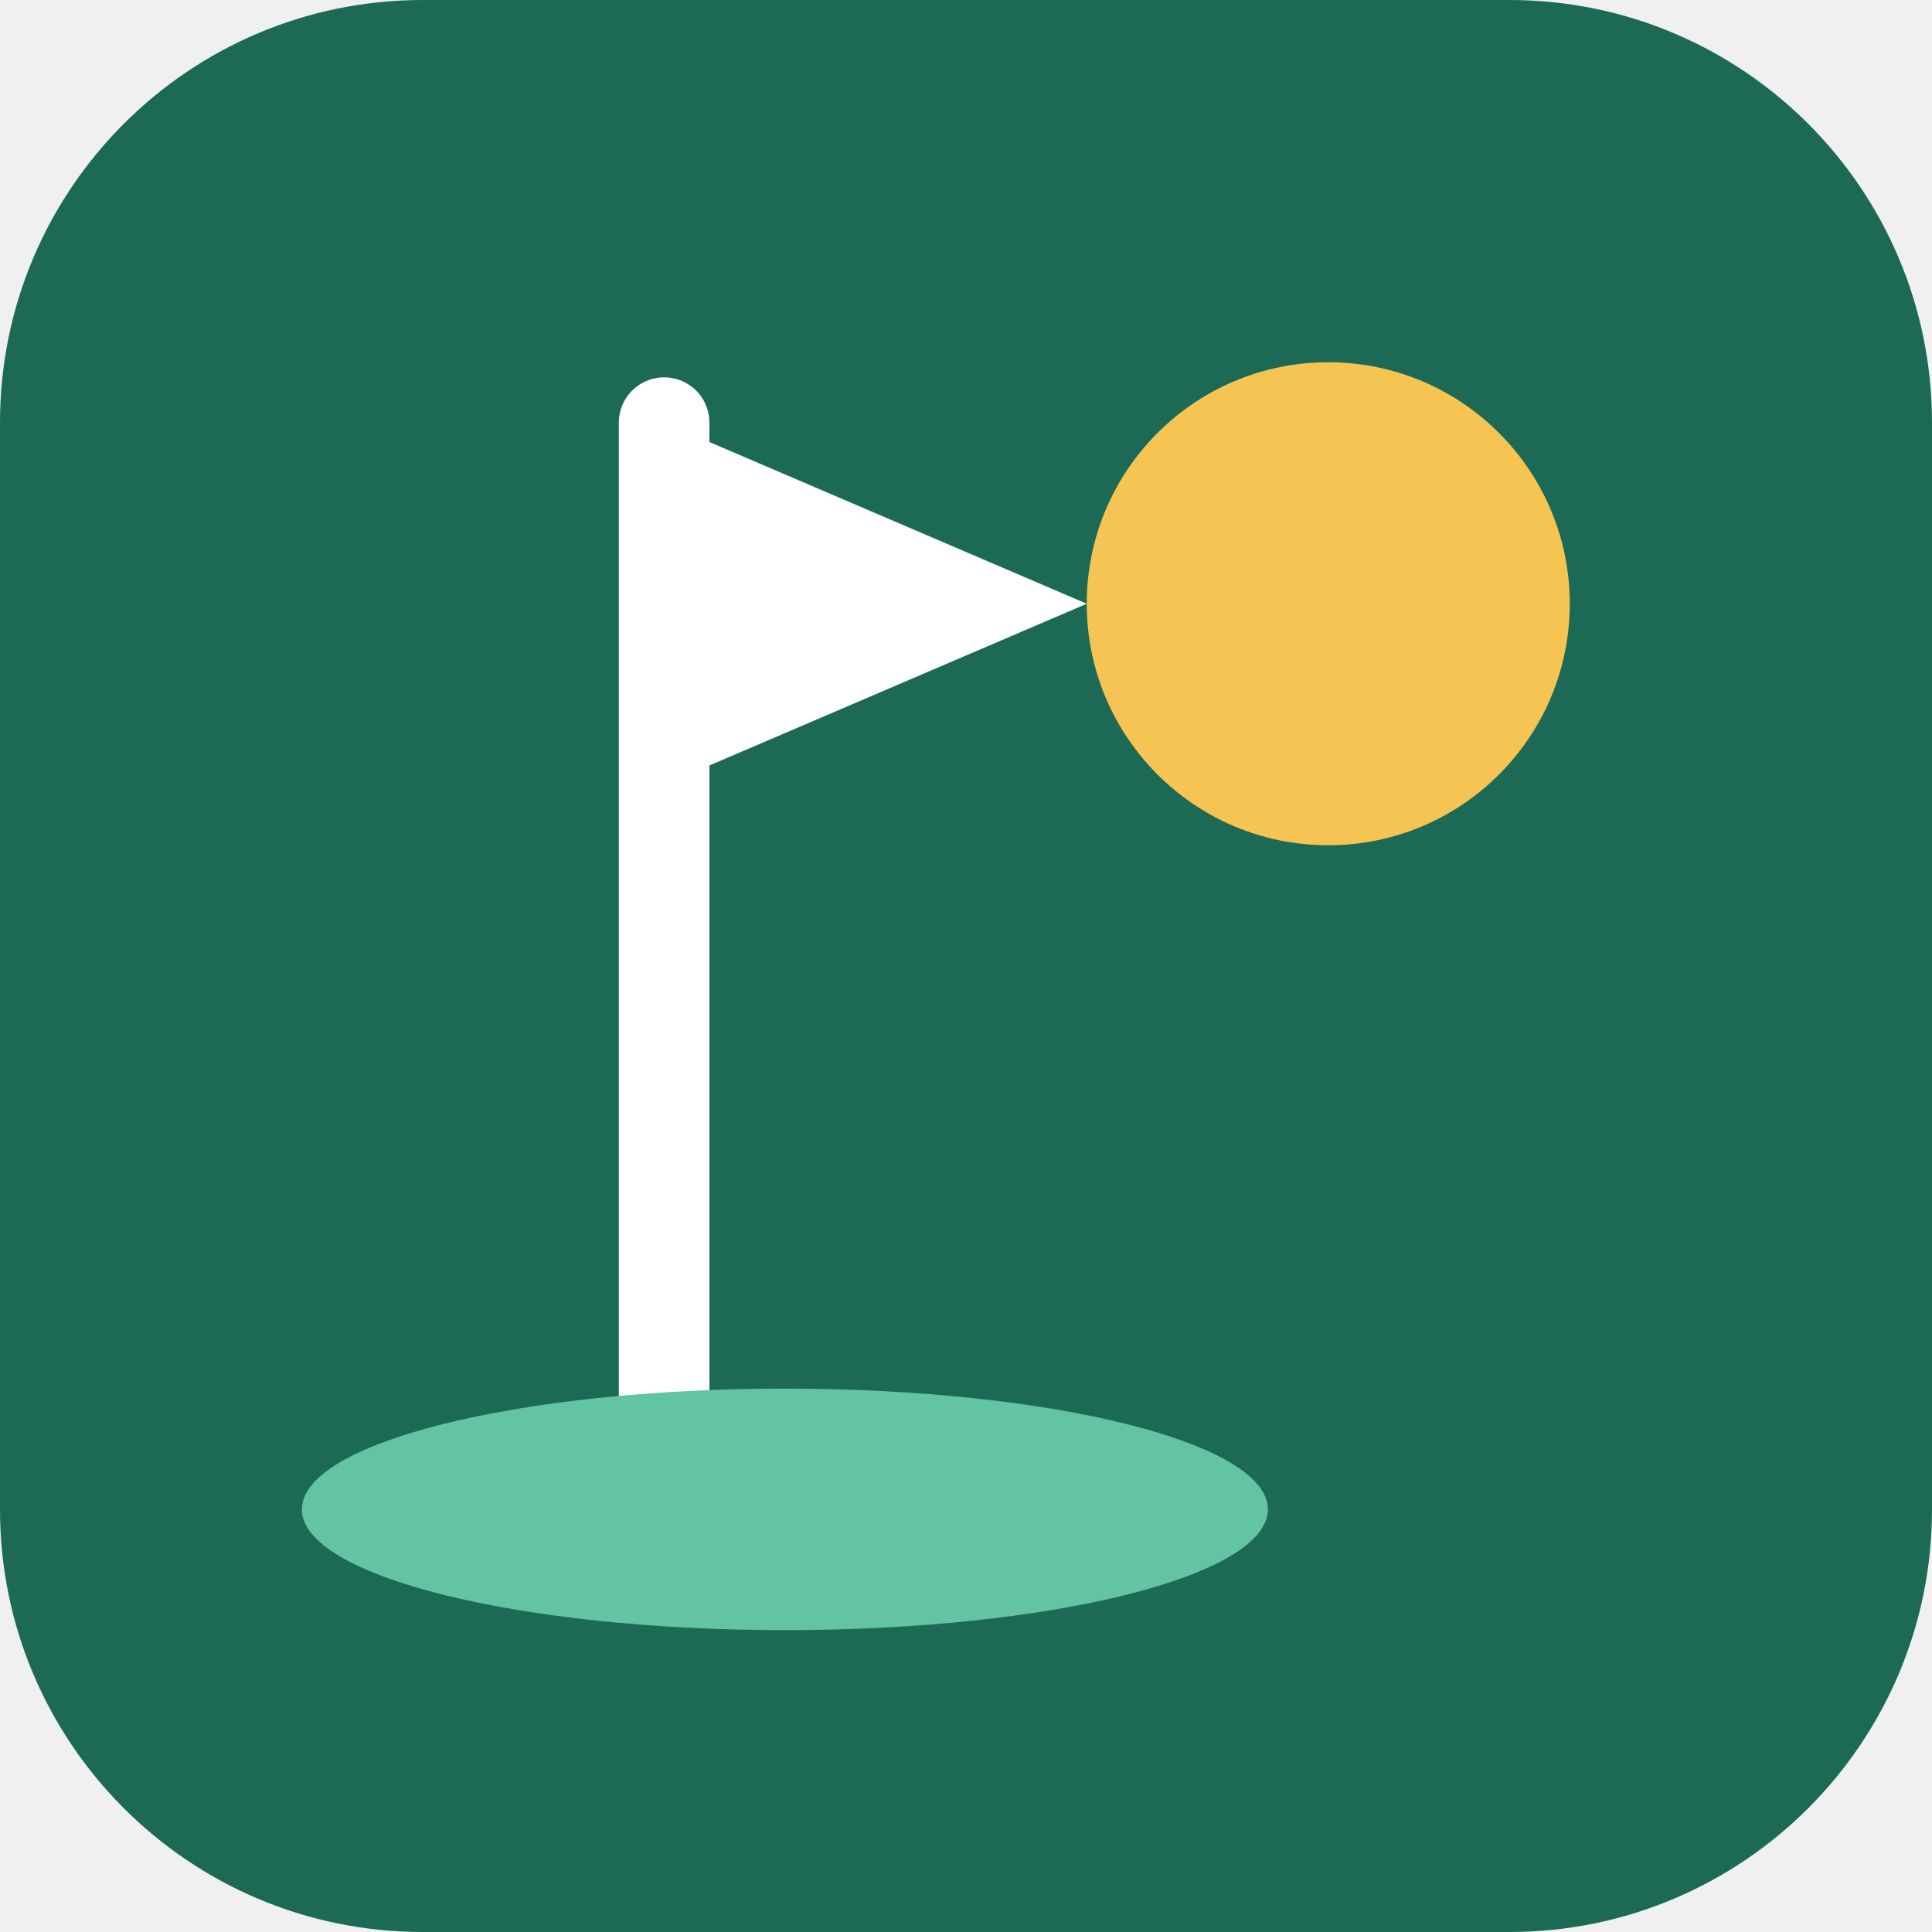
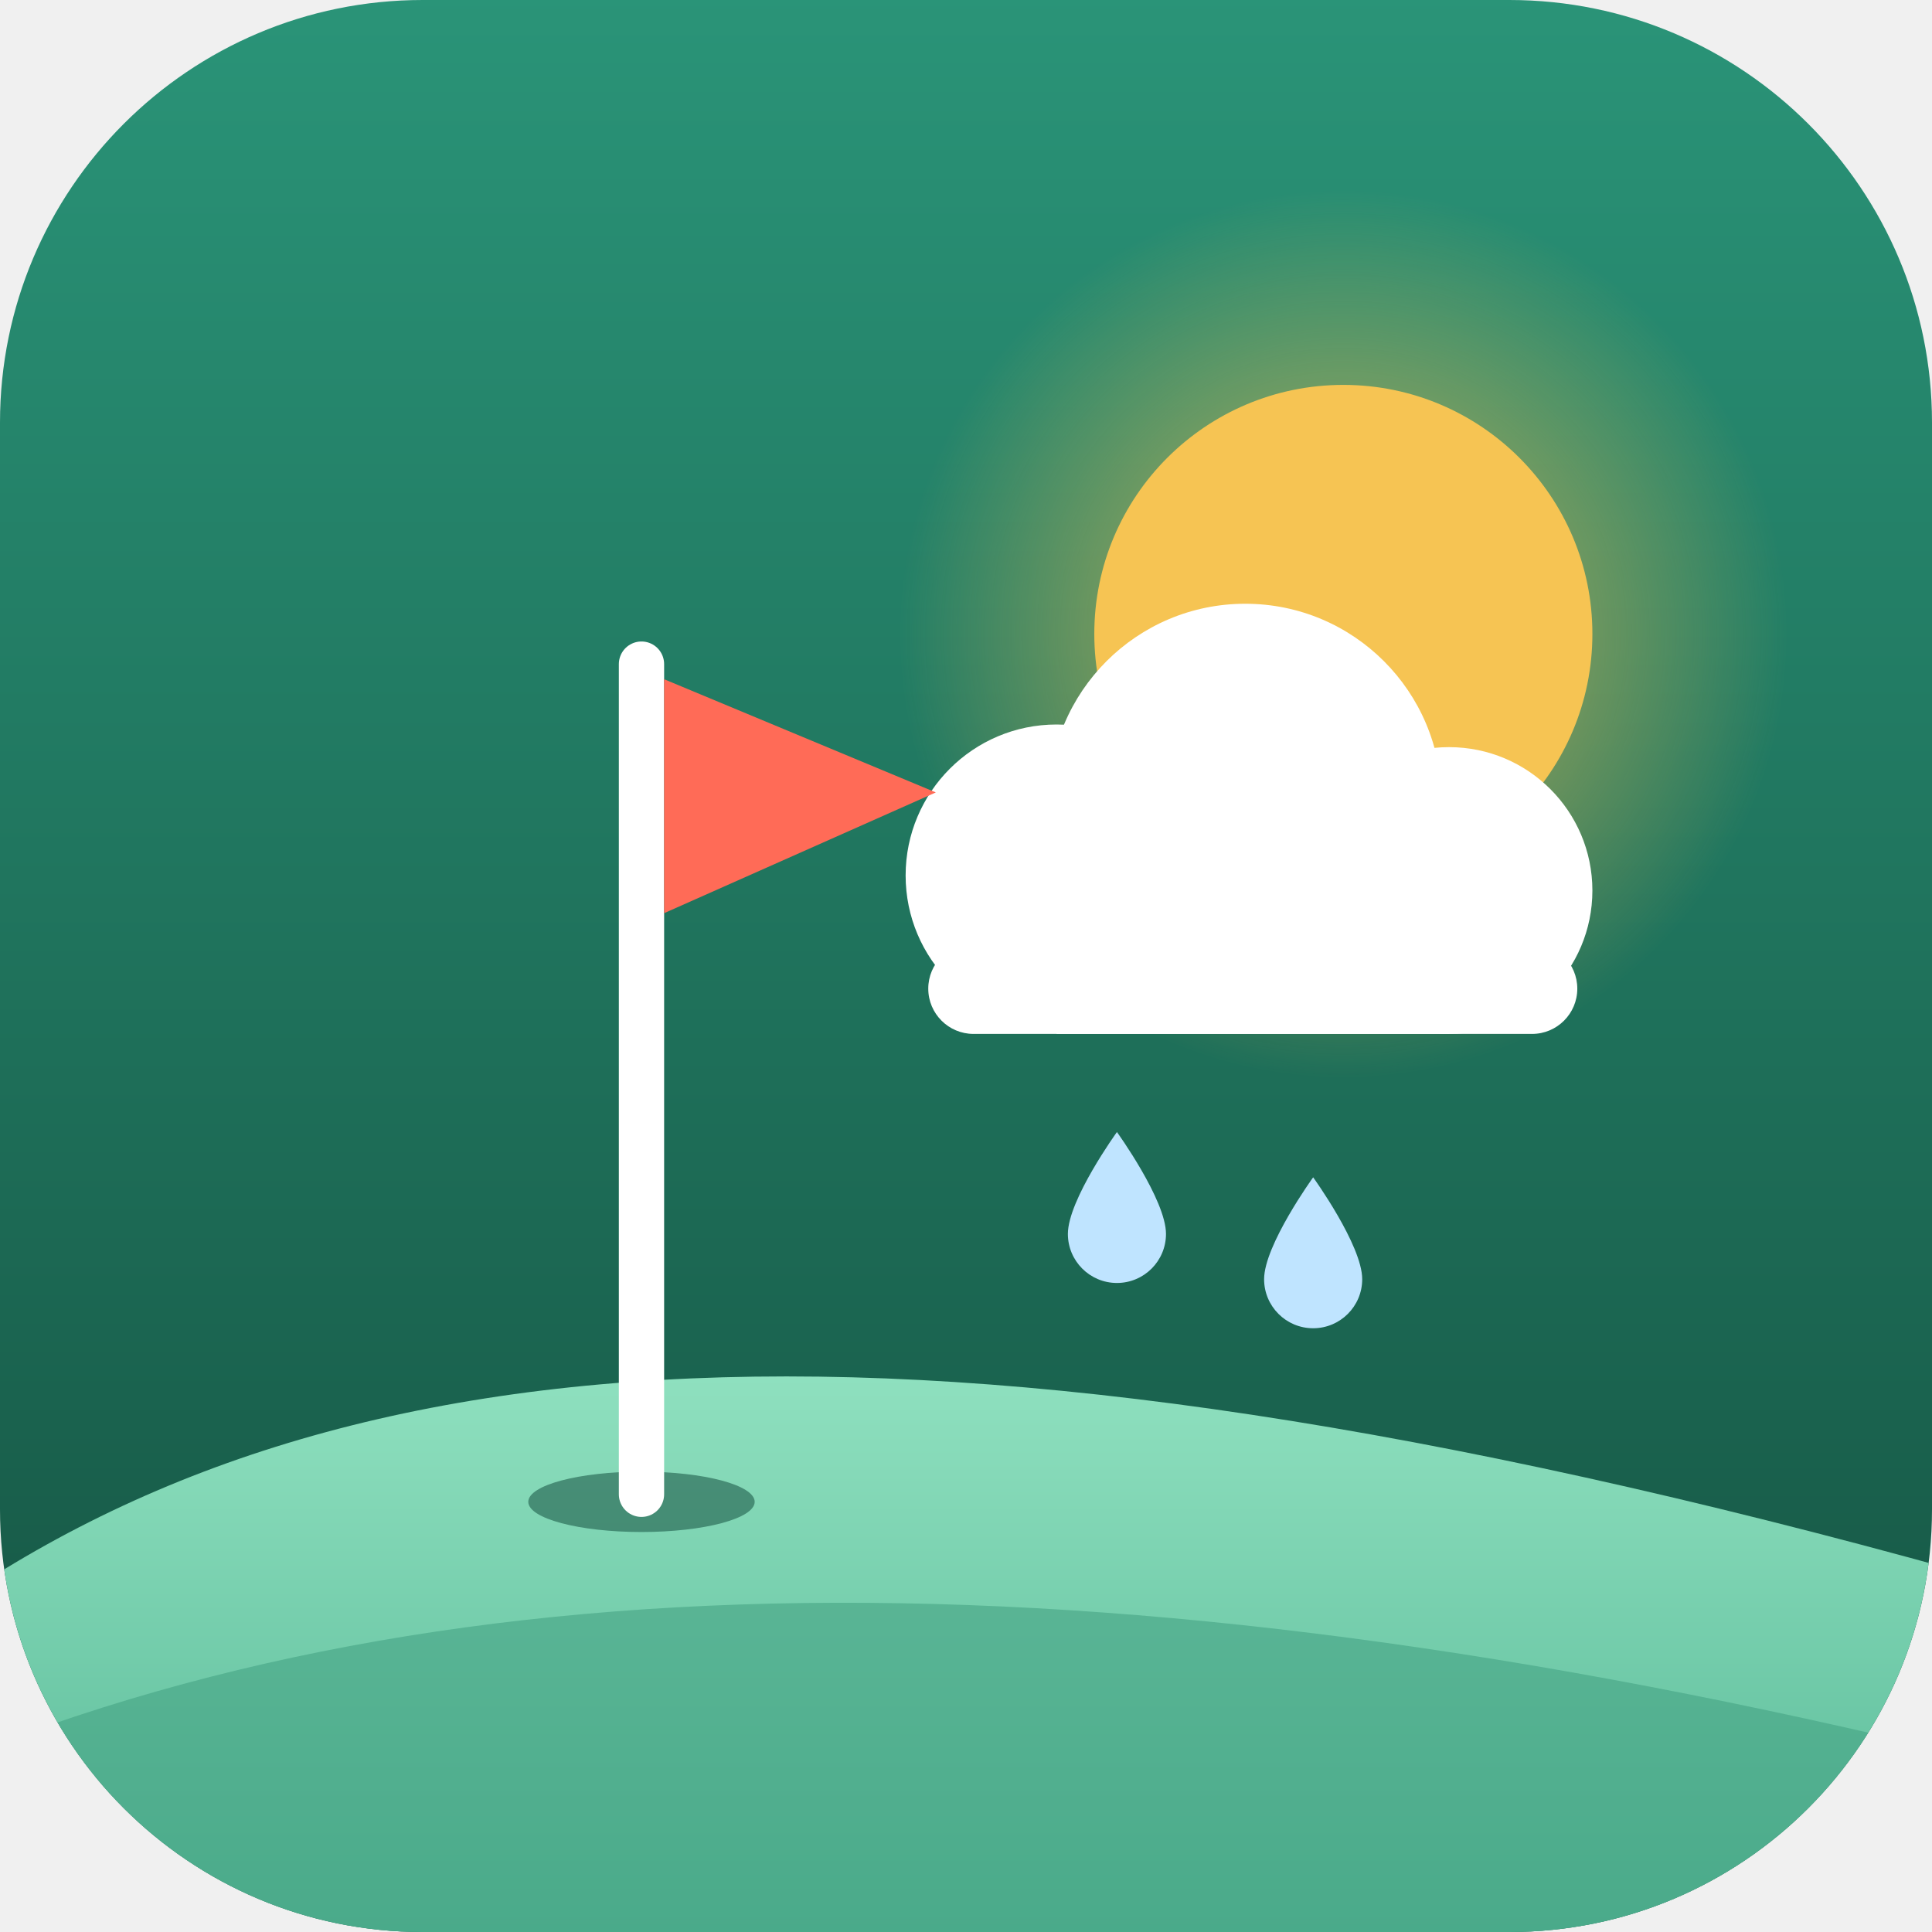
- <svg xmlns="http://www.w3.org/2000/svg" viewBox="0 0 64 64">
-   <rect width="64" height="64" rx="14" fill="#1c6a55" />
-   <circle cx="44" cy="20" r="8" fill="#f6c453" />
-   <path d="M22 14v34" stroke="#fff" stroke-width="3" stroke-linecap="round" />
-   <path d="M22 14l14 6-14 6z" fill="#fff" />
-   <ellipse cx="26" cy="50" rx="16" ry="4" fill="#63c4a3" />
+ <svg xmlns="http://www.w3.org/2000/svg" viewBox="0 0 512 512">
+   <clipPath id="r">
+     <rect width="512" height="512" rx="112" />
+   </clipPath>
+   <g clip-path="url(#r)">
+     <defs>
+       <linearGradient id="sky" x1="0" y1="0" x2="0" y2="1">
+         <stop offset="0" stop-color="#2a9478" />
+         <stop offset="1" stop-color="#14503f" />
+       </linearGradient>
+       <linearGradient id="hill" x1="0" y1="0" x2="0" y2="1">
+         <stop offset="0" stop-color="#8fe0bf" />
+         <stop offset="1" stop-color="#4fb391" />
+       </linearGradient>
+       <radialGradient id="glow">
+         <stop offset="0.55" stop-color="#f6c453" stop-opacity="0.35" />
+         <stop offset="1" stop-color="#f6c453" stop-opacity="0" />
+       </radialGradient>
+     </defs>
+     <rect width="512" height="512" fill="url(#sky)" />
+     <circle cx="356" cy="168" r="118" fill="url(#glow)" />
+     <circle cx="356" cy="168" r="66" fill="#f6c453" />
+     <g fill="#ffffff" transform="translate(18 0)">
+       <circle cx="262" cy="232" r="40" />
+       <circle cx="312" cy="212" r="52" />
+       <circle cx="366" cy="236" r="38" />
+       <rect x="262" y="232" width="104" height="42" />
+       <rect x="228" y="250" width="172" height="24" rx="12" />
+     </g>
+     <g fill="#bfe4ff" transform="translate(18 0)">
+       <path d="M278 300c0 0 -13 18 -13 27a13 13 0 0 0 26 0c0-9-13-27-13-27z" />
+       <path d="M330 312c0 0 -13 18 -13 27a13 13 0 0 0 26 0c0-9-13-27-13-27z" />
+     </g>
+     <path d="M-20 430C90 350 250 340 532 420V532H-20z" fill="url(#hill)" />
+     <path d="M-20 470C120 410 300 410 532 468V532H-20z" fill="#3f9f80" opacity="0.55" />
+     <ellipse cx="170" cy="398" rx="30" ry="8" fill="#14503f" opacity="0.55" />
+     <path d="M170 396V176" stroke="#ffffff" stroke-width="12" stroke-linecap="round" />
+     <path d="M176 180l72 30-72 32z" fill="#ff6b57" />
+   </g>
</svg>
